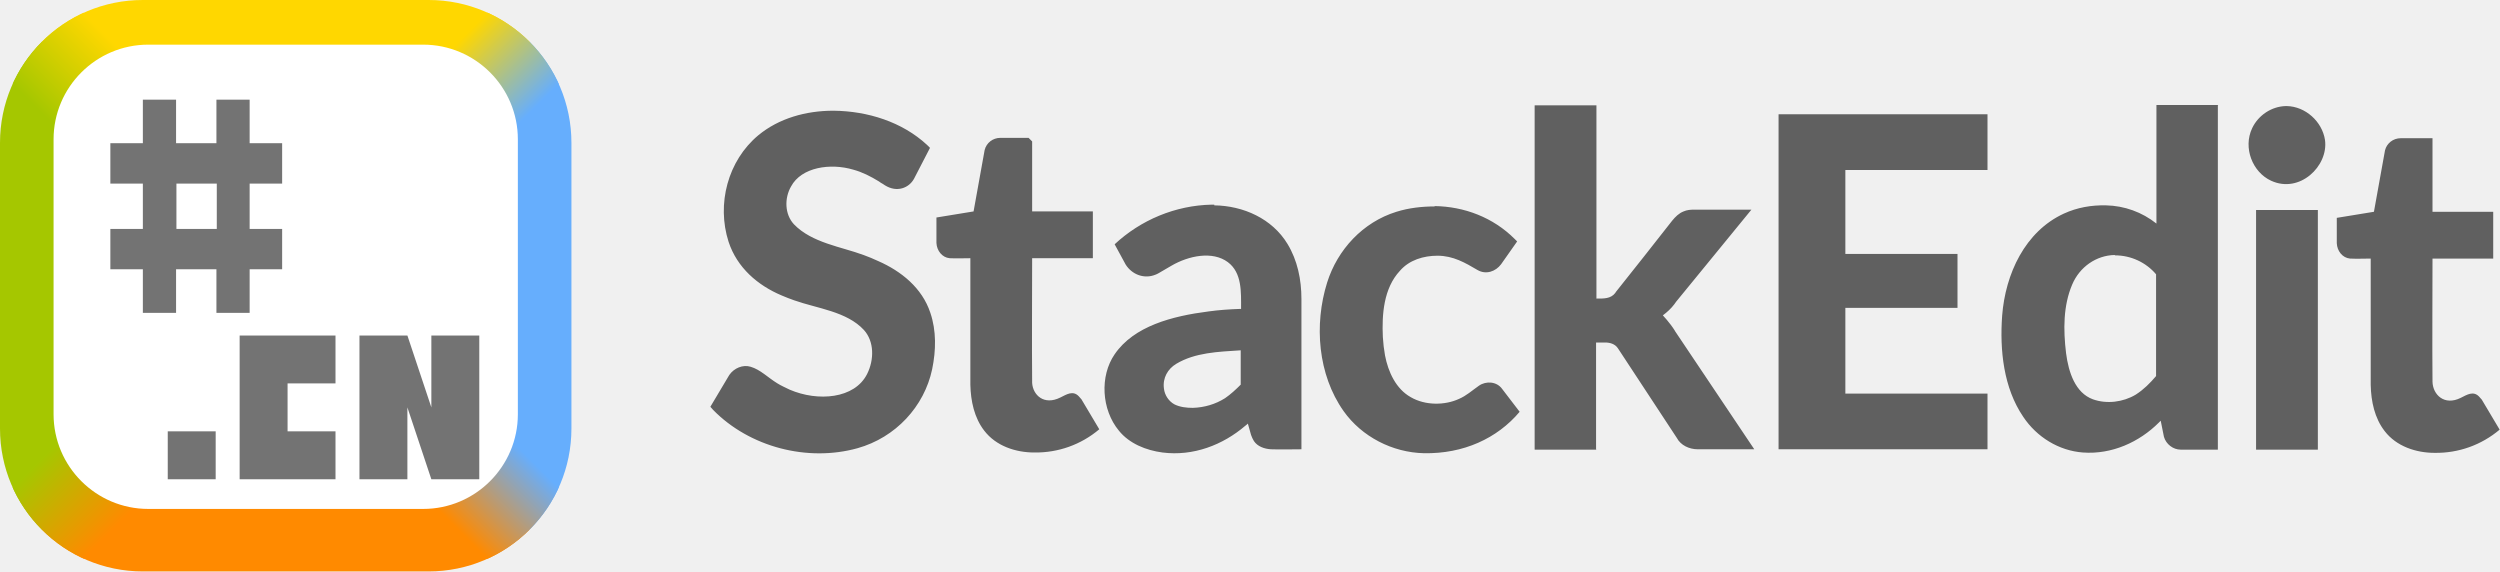
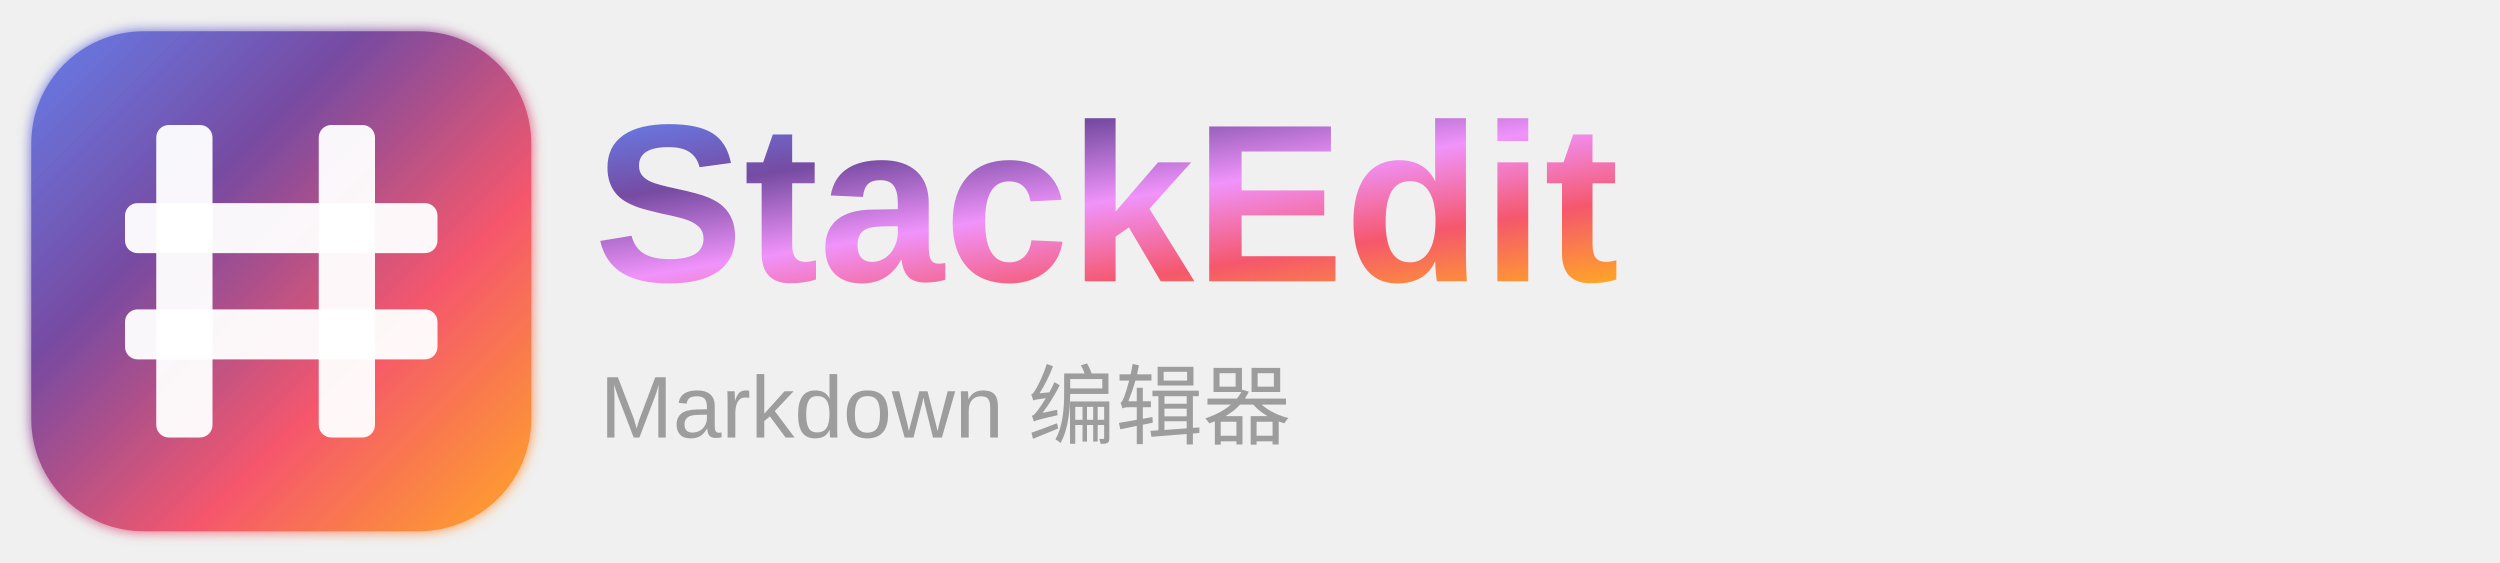
- <svg xmlns="http://www.w3.org/2000/svg" viewBox="0 0 700 160" fill-rule="evenodd" stroke-linejoin="round" clip-rule="evenodd" stroke-miterlimit="1.414">
-   <path d="M233.4 31c9.5.1 19.2 3.1 26.2 9.6l.8.8-4.5 8.7c-1.4 2.5-4.7 3.9-8.1 1.8-.2-.1-.4-.3-.6-.4-.4-.2-.7-.4-1.1-.7-2.3-1.4-4.6-2.6-7.2-3.3-6.4-1.9-14.5-.7-17.4 4.7-1.9 3.3-1.8 7.8.8 10.6 5 5.2 13.3 6.3 19.5 8.6 1.4.5 2.8 1.1 4.1 1.7 6.4 2.8 12.3 7.5 14.6 14.5 1.7 5 1.6 10.5.5 15.8-2.2 10.4-10.2 19.1-20.9 22.1-14 3.9-30.2-.3-40.4-10.7l-.8-.9 5.3-8.9c1.3-1.9 3.8-3 6-2.3 2.7.8 4.8 3 7.4 4.6 1.1.7 2.3 1.2 3.5 1.8 7.9 3.4 18.2 2.6 21.7-4.4 2-4 2-9.1-.9-12.3-4.8-5.2-13-6-19.5-8.3-1.2-.4-2.4-.9-3.6-1.4-6.6-2.8-12.4-7.7-14.8-15-3.4-10.6-.2-22.7 8.3-29.8 5.8-4.8 13.4-6.9 21-6.9zm447.7 28.3h17v13.1h-17c0 11.5-.1 23 0 34.5.1 3.6 3.3 6.8 7.9 4.5 1.8-.9 3.5-2 5.1-.4.3.3.5.6.8.9l5 8.4c-5.1 4.3-11.5 6.6-18.2 6.5-5.2 0-10.7-1.8-14-6.1-2.8-3.6-3.8-8.3-3.9-12.9V72.4c-2 0-3.7.1-5.8 0-2.1-.2-3.6-2.1-3.7-4.3V61l10.4-1.7 3.1-17.2c.5-2 2.3-3.4 4.4-3.4h8.9v20.5zM289 72.4c0 11.5-.1 23 0 34.5v.3c.2 3.4 3.3 6.4 7.9 4.1 1.8-.9 3.5-2 5.1-.4.3.3.5.6.8.9l5 8.4c-5.1 4.3-11.5 6.6-18.2 6.5-5.2 0-10.7-1.8-14-6.1-2.8-3.6-3.8-8.3-3.9-12.9V72.3c-2 0-3.7.1-5.8 0-2.1-.2-3.6-2.1-3.7-4.3v-7.1l10.4-1.7 3.1-17.2c.5-2 2.3-3.4 4.4-3.4h7.9l1 1v19.6h17v13.1h-17zm51-14.9c8.1.1 16.2 3.7 20.5 10.8 2.8 4.6 3.9 10 3.9 15.4v42.1c-2.8 0-5.7.1-8.5 0-1.9-.1-3.8-.8-4.8-2.3-.3-.5-.6-1.1-.8-1.7l-.9-3.2c-.2.2-.4.4-.7.6-6.3 5.4-14.6 8.6-23.2 7.5-4.6-.6-9.3-2.5-12.2-6.1-4.9-5.9-5.4-15.3-1.2-21.4 5.4-7.9 16.1-10.7 26.3-12 2.9-.4 5.8-.6 8.7-.7h.4c0-4.7.3-10.1-3.7-13.1-4.3-3.2-11-1.8-15.8 1l-3.6 2.1c-.7.4-.9.4-1.4.6-2.8.9-6-.2-7.8-3l-3.1-5.7c7.3-6.8 17-10.9 27.2-11.1h.7zm61.6.2c8.4.1 16.5 3.2 22.5 9.2l.7.7-4.5 6.4c-1.5 2-4.2 3-6.6 1.6-3.4-2-6.8-4-11.2-4-3.9 0-7.9 1.2-10.5 4.2-4.6 4.9-5.1 12.3-4.8 18.6.1 1.7.3 3.4.6 5.1.9 4.7 3.1 9.4 7.2 11.7 4.1 2.4 9.6 2.3 13.5.5 2.1-.9 3.6-2.3 5.6-3.7 2-1.4 5-1.2 6.5.9l4.9 6.4c-6.3 7.5-15.8 11.8-26.8 11.6-8.8-.2-17.4-4.6-22.5-11.8-7.2-10.2-8.3-24.2-4.6-36 2.9-9.2 10-16.9 19.4-19.8 3.5-1.1 7.2-1.5 10.8-1.5zM621 29.5v96.4h-10.4c-2.1 0-4.1-1.5-4.7-3.6l-.9-4.5-.5.5c-5.5 5.5-13.2 9-21.3 8.4-6.7-.5-12.9-4.3-16.7-10-5.5-8.1-6.6-18.6-5.9-28.3.9-11.7 6.4-23.6 17.3-28.6 3.7-1.7 7.7-2.4 11.8-2.3 5.1.1 10.1 1.9 14.1 5.1V29.4h17.3zm-174 96.4h-17.3V29.5H447v54.1c2 0 4 .1 5.3-1.6l.1-.2c5.3-6.7 10.6-13.3 15.8-20 .9-1.1 1.9-2.1 3.2-2.6.9-.4 1.9-.5 2.9-.5h16.1l-21.1 25.8c-.3.4-.3.4-.5.7-.9 1.2-2 2.2-3.2 3.1 0 0 1.9 2 3.3 4.2l.1.2 22.2 33.1h-15.8c-2.4 0-4.8-1.1-5.9-3.2l-16.3-24.8c-.1-.1-.1-.2-.2-.3-.8-1.2-2.2-1.6-3.6-1.6h-2.5v29.9zm202 0h-17.3V58.8H649v67.1zm-92.5-78.3h-39.8v23.5h31.4v15.1h-31.4v24h39.8v15.6H498V32h58.5v15.5zM347.2 98.1c-6.1.4-12.6.6-17.9 3.8-2.3 1.4-3.8 3.9-3.4 6.9.2 1.8 1.3 3.5 2.9 4.4 1.6.8 3.4 1 5.2 1 3.2-.1 6.3-1 9-2.7 1.6-1.1 3-2.4 4.4-3.8v-9.6h-.2zm244.9-26.7c-5.1.1-9.8 3.3-11.9 8.3-2.5 5.9-2.5 12.6-1.7 19.2.7 5.4 2.6 11.1 7.5 12.9 3.9 1.4 8.5.8 12-1.3 2.2-1.4 4-3.2 5.7-5.2V76.8c-2.8-3.3-7-5.3-11.5-5.3zm48.2-41.7c5.2.1 9.9 4.3 10.7 9.5 1 7.3-7.1 15.1-15.1 11.4-5.2-2.4-7.9-9.2-5.3-14.7 1.7-3.6 5.4-6.1 9.4-6.2h.3z" fill="#606060" fill-rule="nonzero" />
-   <path d="M160 40c0-22.1-17.9-40-40-40H40C17.9 0 0 17.9 0 40v80c0 22.1 17.9 40 40 40h80c22.1 0 40-17.9 40-40V40z" fill="none" />
-   <clipPath id="prefix__a">
-     <path d="M160 40c0-22.1-17.9-40-40-40H40C17.9 0 0 17.9 0 40v80c0 22.1 17.9 40 40 40h80c22.1 0 40-17.9 40-40V40z" />
-   </clipPath>
-   <g clip-path="url(#prefix__a)">
-     <path d="M160 0H0l80 80 80-80z" fill="gold" />
-     <path d="M0 0v160l80-80L0 0z" fill="#a5c700" />
-     <path d="M0 160h160L80 80 0 160z" fill="#ff8a00" />
-     <path d="M160 160V0L80 80l80 80z" fill="#66aefd" />
-     <path d="M150-10L80 60l20 20 70-70-20-20z" fill="url(#prefix___Linear2)" />
-     <path d="M170 150l-70-70-20 20 70 70 20-20z" fill="url(#prefix___Linear3)" />
-     <path d="M10 170l70-70-20-20-70 70 20 20z" fill="url(#prefix___Linear4)" />
-     <path d="M-10 10l70 70 20-20-70-70-20 20z" fill="url(#prefix___Linear5)" />
+ <svg xmlns="http://www.w3.org/2000/svg" viewBox="0 0 800 180" fill-rule="evenodd">
+   <defs>
+     <linearGradient id="logoGradient" x1="0%" y1="0%" x2="100%" y2="100%">
+       <stop offset="0%" style="stop-color:#667eea;stop-opacity:1" />
+       <stop offset="25%" style="stop-color:#764ba2;stop-opacity:1" />
+       <stop offset="50%" style="stop-color:#f093fb;stop-opacity:1" />
+       <stop offset="75%" style="stop-color:#f5576c;stop-opacity:1" />
+       <stop offset="100%" style="stop-color:#ffa726;stop-opacity:1" />
+     </linearGradient>
+     <linearGradient id="iconBg" x1="0%" y1="0%" x2="100%" y2="100%">
+       <stop offset="0%" style="stop-color:#667eea;stop-opacity:1" />
+       <stop offset="33%" style="stop-color:#764ba2;stop-opacity:1" />
+       <stop offset="66%" style="stop-color:#f5576c;stop-opacity:1" />
+       <stop offset="100%" style="stop-color:#ffa726;stop-opacity:1" />
+     </linearGradient>
+     <filter id="glow">
+       <feGaussianBlur stdDeviation="2" result="coloredBlur" />
+       <feMerge>
+         <feMergeNode in="coloredBlur" />
+         <feMergeNode in="SourceGraphic" />
+       </feMerge>
+     </filter>
+   </defs>
+   <g transform="translate(10, 10)">
+     <rect x="0" y="0" width="160" height="160" rx="36" ry="36" fill="url(#iconBg)" filter="url(#glow)" />
+     <g transform="translate(30, 30)">
+       <rect x="10" y="0" width="18" height="100" rx="4" ry="4" fill="white" opacity="0.95" />
+       <rect x="62" y="0" width="18" height="100" rx="4" ry="4" fill="white" opacity="0.95" />
+       <rect x="0" y="25" width="100" height="16" rx="4" ry="4" fill="white" opacity="0.95" />
+       <rect x="0" y="59" width="100" height="16" rx="4" ry="4" fill="white" opacity="0.95" />
+     </g>
  </g>
-   <path d="M145 39c0-14.6-11.9-26.5-26.5-26.5h-77C26.9 12.5 15 24.4 15 39v77c0 14.6 11.9 26.5 26.5 26.5h77c14.6 0 26.5-11.9 26.5-26.5V39z" fill="#fff" />
-   <path d="M30.9 40.1H40V27.9h9.3v12.2h11.3V27.9h9.3v12.2H79v11.3h-9.1v12.7H79v11.3h-9.1v12.2h-9.3V75.4H49.3v12.2H40V75.4h-9.1V64.1H40V51.4h-9.1V40.1zm18.5 11.3v12.7h11.3V51.4H49.4zM67.1 93.94v40.26h26.84v-13.42H80.52v-13.42h13.42V93.94H67.1zm33.55 0v40.26h13.42v-20.13l6.71 20.13h13.42V93.94h-13.42v20.13l-6.71-20.13h-13.42zm-53.68 26.84v13.42h13.42v-13.42H46.97z" fill="#737373" />
-   <defs>
-     <linearGradient id="prefix___Linear2" x1="0" y1="0" x2="1" y2="0" gradientUnits="userSpaceOnUse" gradientTransform="rotate(-135 84.142 -23.134) scale(28.2866)">
-       <stop offset="0" stop-color="#66aefd" />
-       <stop offset="1" stop-color="gold" />
-     </linearGradient>
-     <linearGradient id="prefix___Linear3" x1="0" y1="0" x2="1" y2="0" gradientUnits="userSpaceOnUse" gradientTransform="rotate(-45 263.163 -88.993) scale(28.2866)">
-       <stop offset="0" stop-color="#ff8a00" />
-       <stop offset="1" stop-color="#66aefd" />
-     </linearGradient>
-     <linearGradient id="prefix___Linear4" x1="0" y1="0" x2="1" y2="0" gradientUnits="userSpaceOnUse" gradientTransform="rotate(45 -169.01 69.983) scale(28.2866)">
-       <stop offset="0" stop-color="#a5c700" />
-       <stop offset="1" stop-color="#ff8a00" />
-     </linearGradient>
-     <linearGradient id="prefix___Linear5" x1="0" y1="0" x2="1" y2="0" gradientUnits="userSpaceOnUse" gradientTransform="rotate(135 9.992 4.14) scale(28.2866)">
-       <stop offset="0" stop-color="gold" />
-       <stop offset="1" stop-color="#a5c700" />
-     </linearGradient>
-   </defs>
+   <g transform="translate(190, 90)">
+     <text x="0" y="0" font-family="'Segoe UI', -apple-system, Arial, sans-serif" font-size="72" font-weight="700" fill="url(#logoGradient)">
+       StackEdit
+     </text>
+     <text x="2" y="50" font-family="'Segoe UI', -apple-system, Arial, sans-serif" font-size="28" font-weight="400" fill="#888" opacity="0.8">
+       Markdown 编辑器
+     </text>
+   </g>
</svg>
